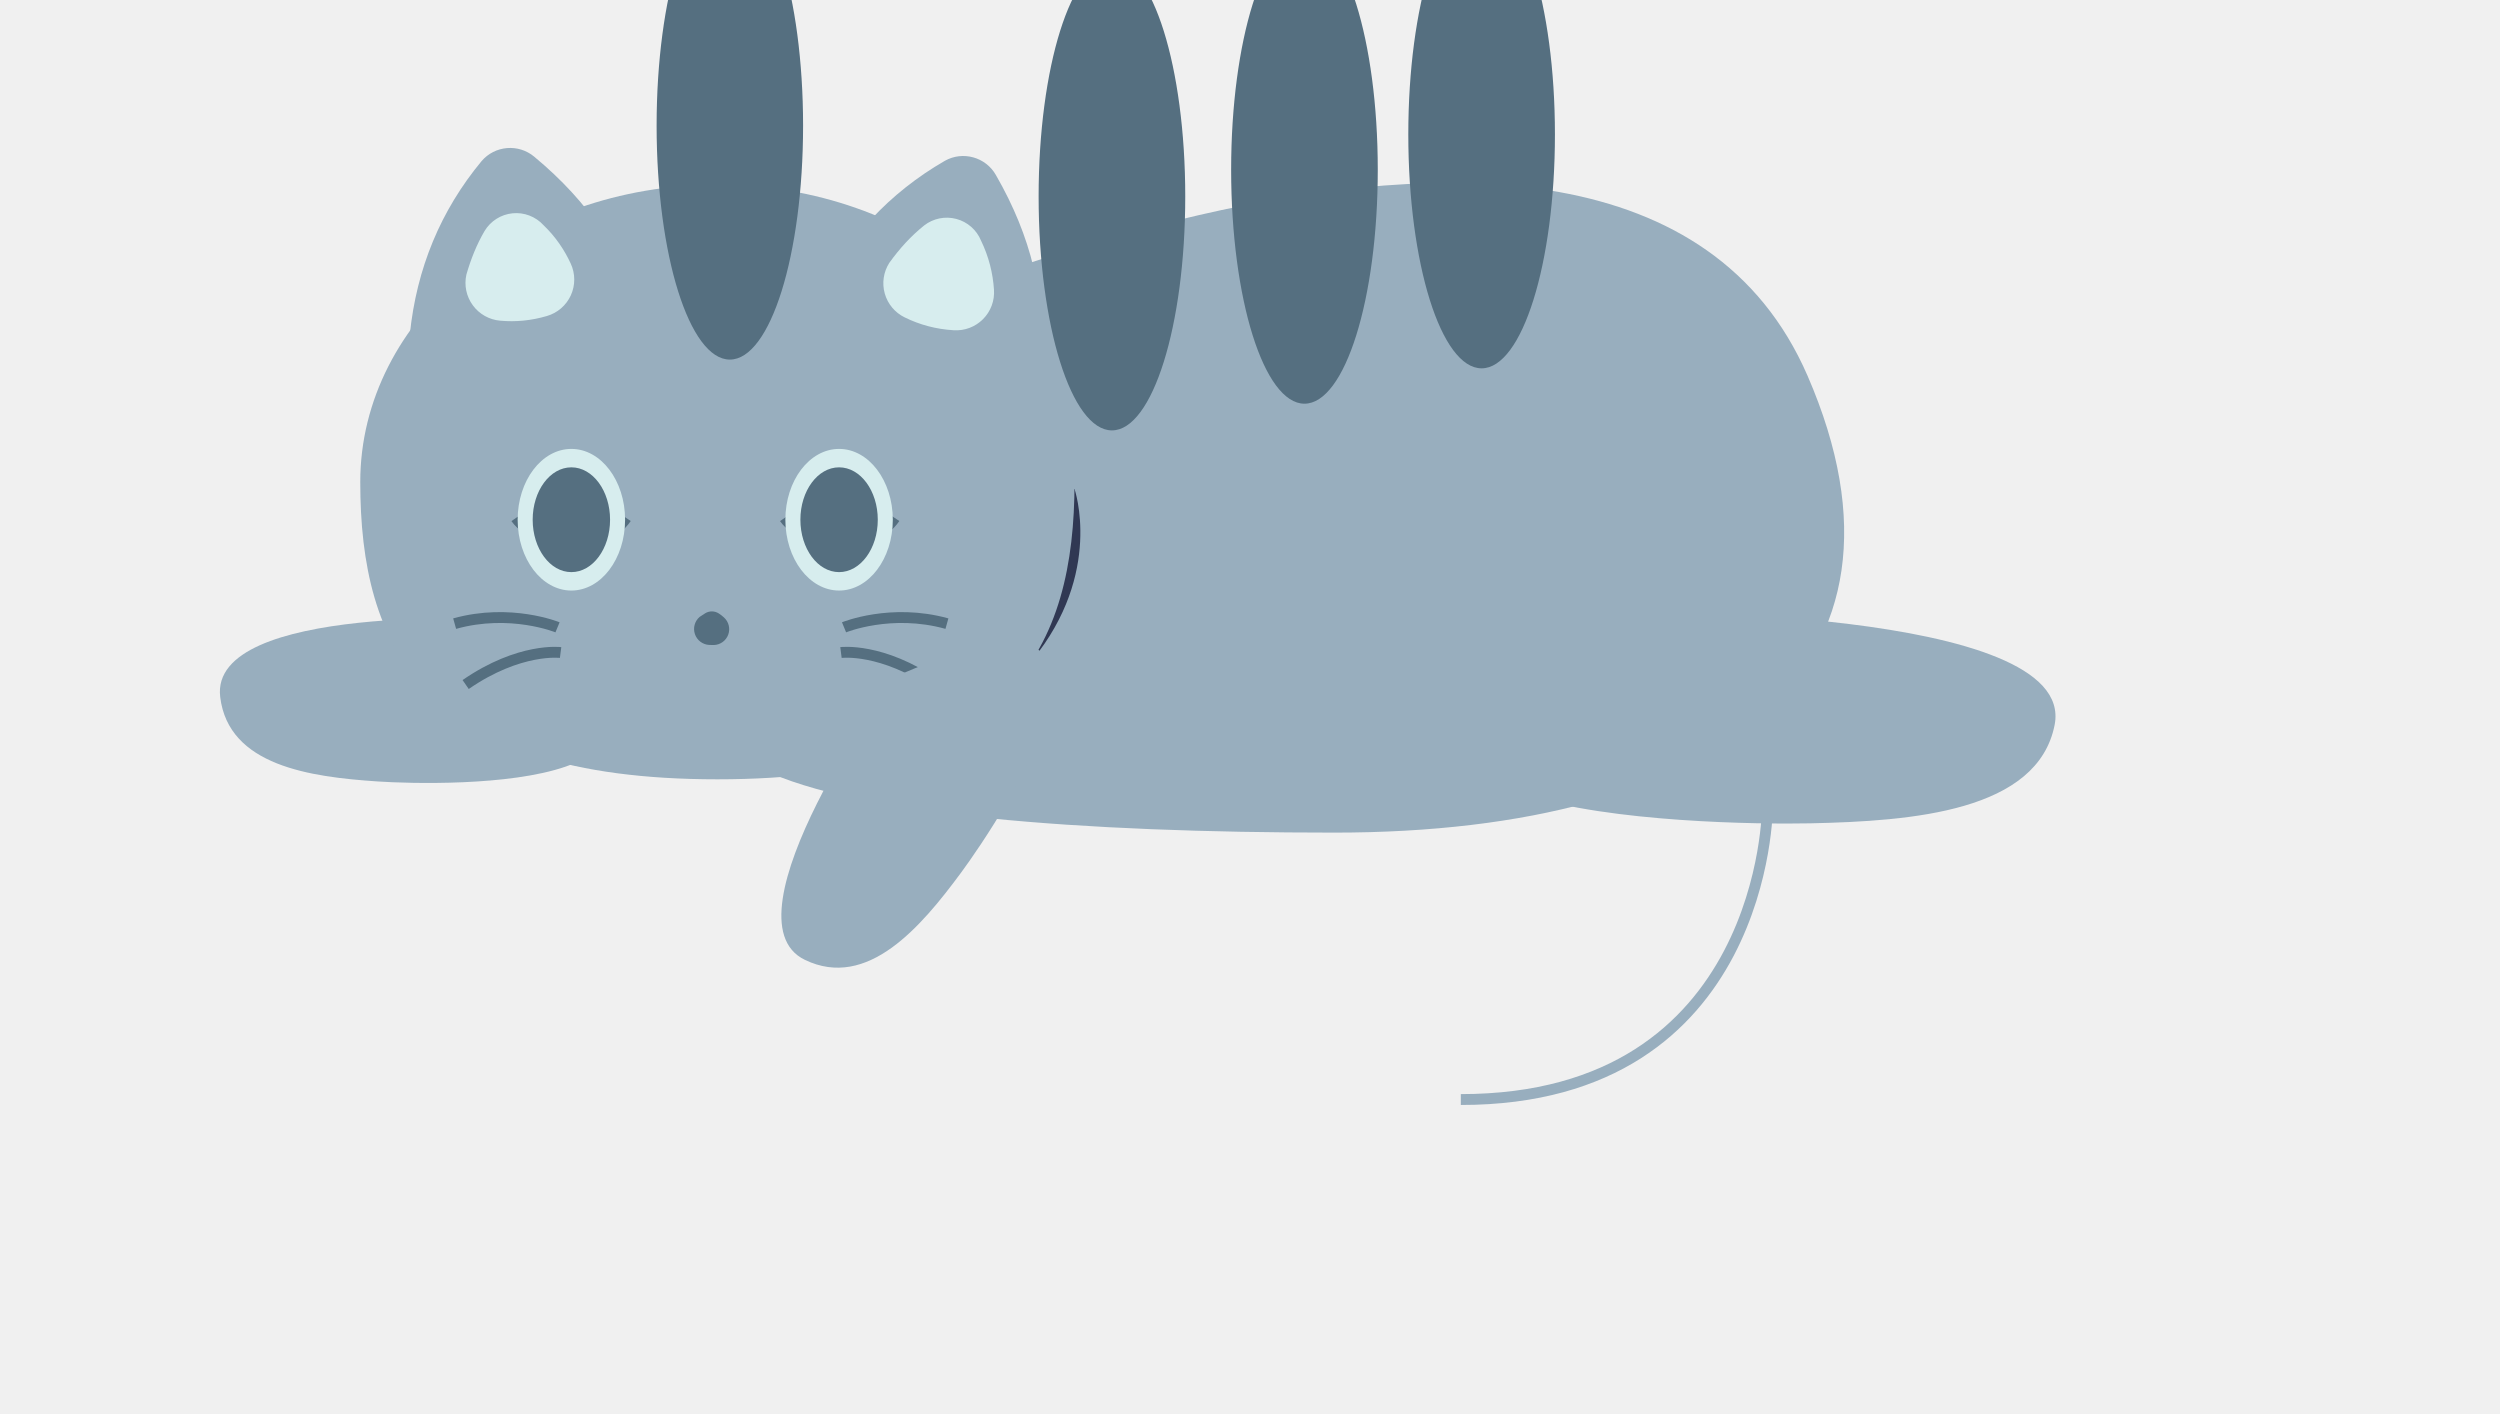
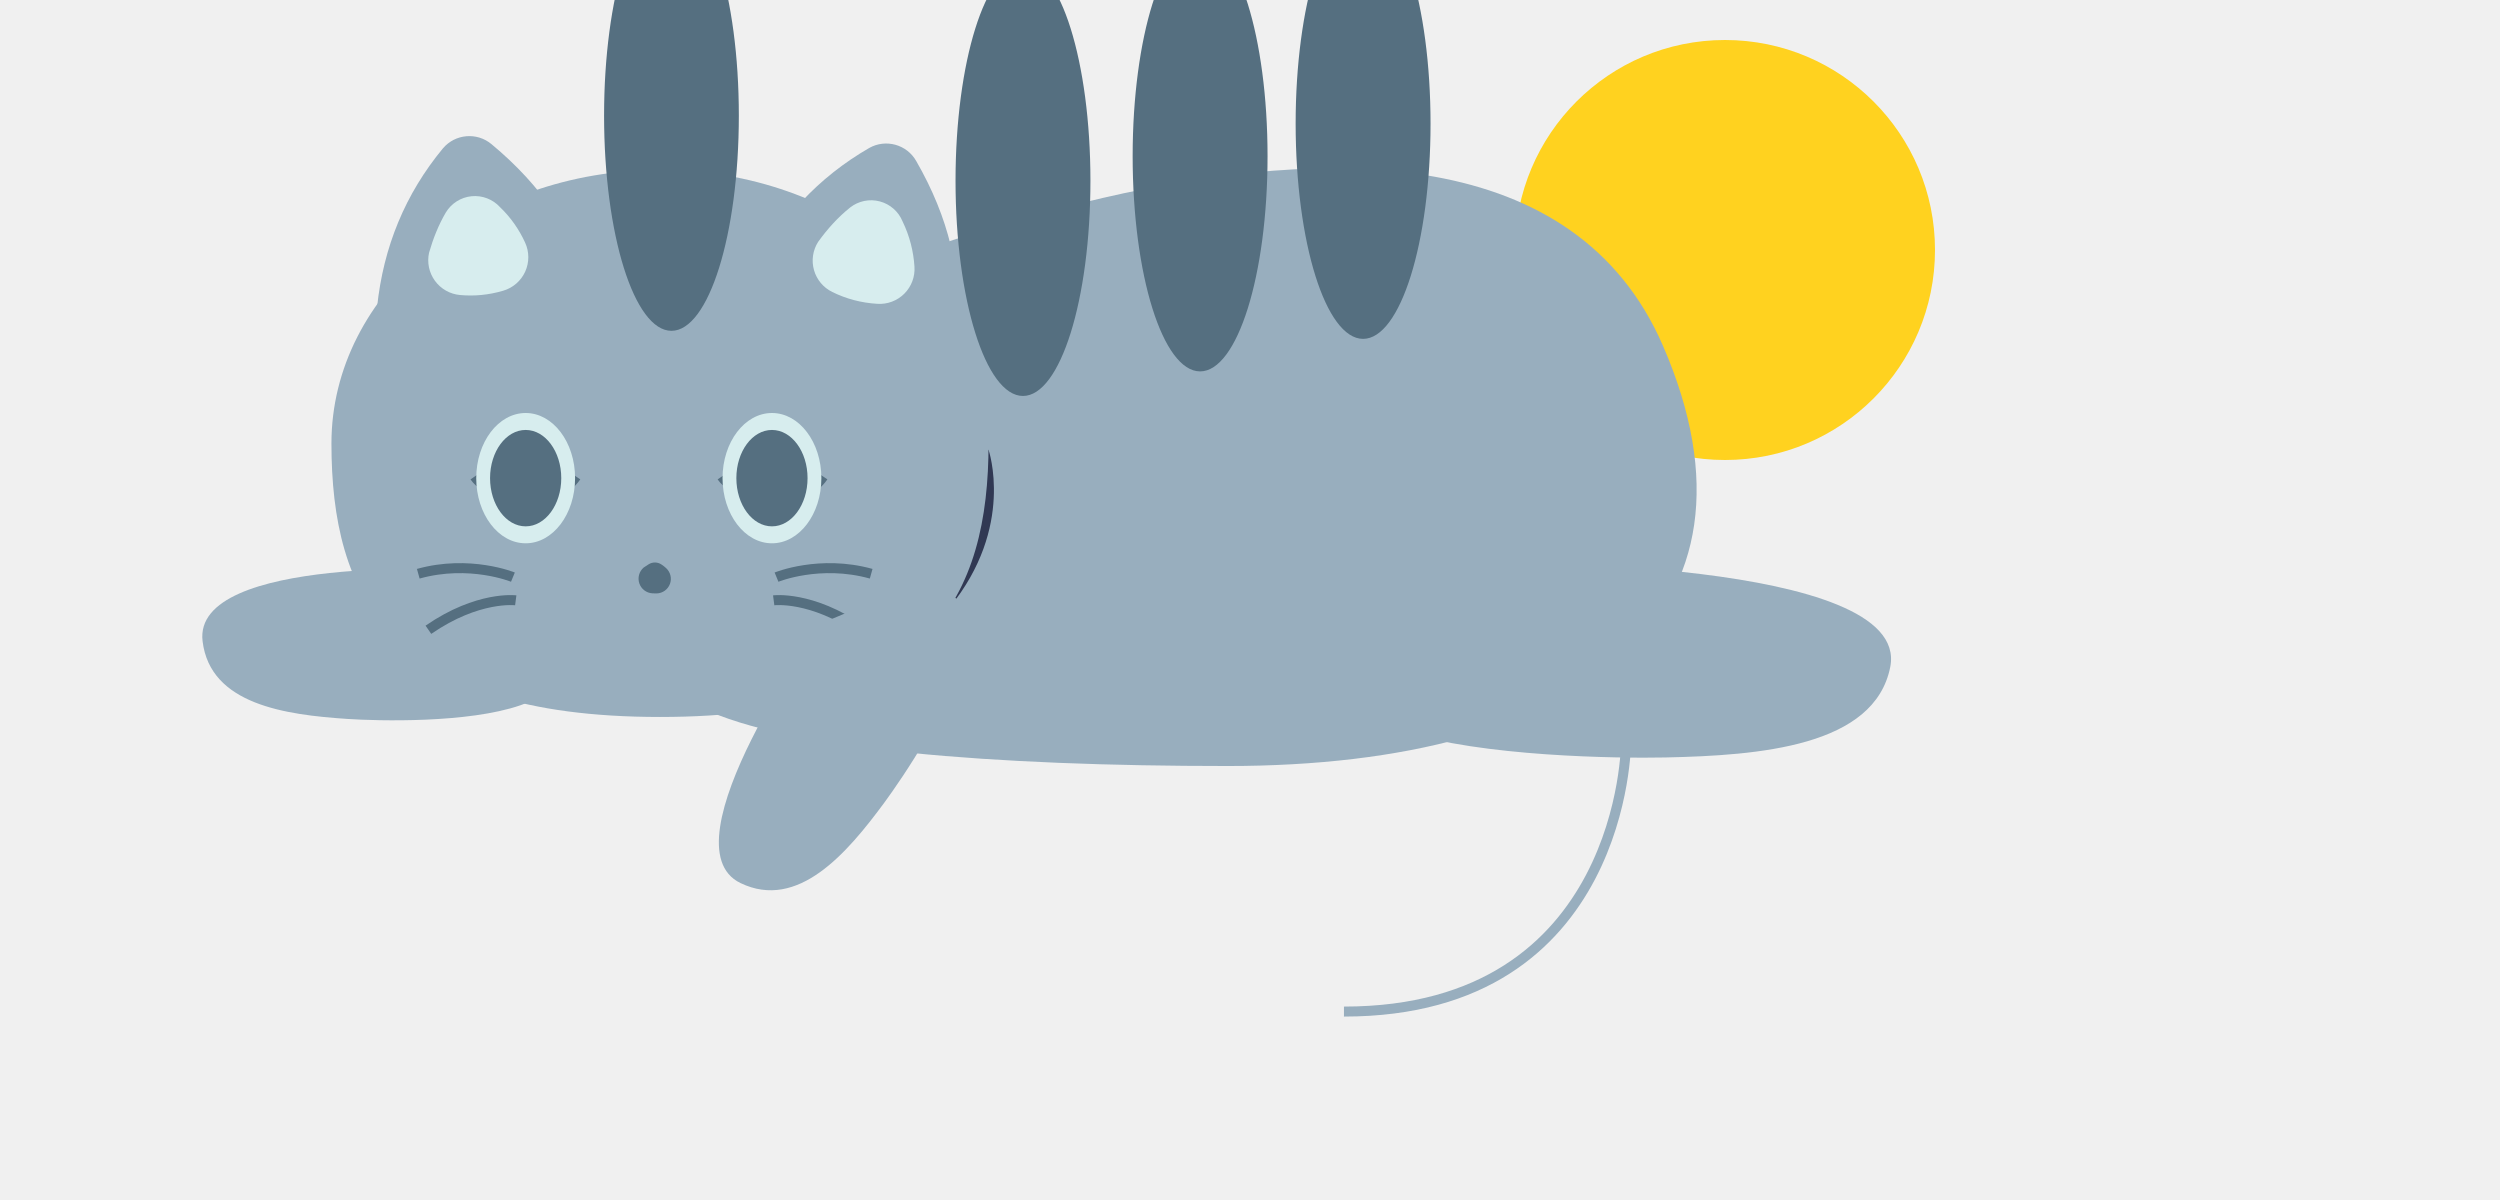
- <svg xmlns="http://www.w3.org/2000/svg" className="w-40 z-10" viewBox="0 0 230 130" fillRule="evenodd" clipRule="evenodd" strokeLinecap="round" strokeLinejoin="round" strokeMiterlimit="1.5" version="1.1">
-   <g class="cursor-pointer" transform="translate(-285, -330)">
+ <svg xmlns="http://www.w3.org/2000/svg" className="w-40 z-10" viewBox="0 0 250 120" fillRule="evenodd" clipRule="evenodd" strokeLinecap="round" strokeLinejoin="round" strokeMiterlimit="1.5" version="1.1">
+   <style>
+         .toggle-dark-light {
+             cursor: pointer;
+         }
+ 
+         /* include transitions for the elements modified as the input is checked */
+         .toggle-dark-light .light {
+             transition: opacity 0.75s cubic-bezier(0.68, 0.25, 0.265, 1);
+         }
+ 
+         .toggle-dark-light .translate,
+         .toggle-dark-light .rotate,
+         .toggle-dark-light .background,
+         .toggle-dark-light .astronaut,
+         .toggle-dark-light .surfer {
+             transition: transform 0.75s cubic-bezier(0.68, 0.25, 0.265, 1);
+         }
+ 
+         /* make the .light element fully transparent to have the .dark variant see through */
+         [data-theme="dark"] .light {
+             opacity: 0;
+         }
+ 
+         /* translate the sun/moon toward the right (by default it is pushed back with a negative translation) */
+         [data-theme="dark"] .translate {
+             transform: translateX(0px);
+         }
+ 
+         /* rotate the moon (by default it is rotated counter-clockwise) */
+         [data-theme="dark"] .rotate {
+             transform: rotate(0deg);
+         }
+ 
+         [data-theme="dark"] .background {
+             transform: translate(0px) scale(1);
+         }
+     </style>
+   <g class="toggle-dark-light" transform="translate(150,2.5)">
+     <defs>
+       <rect id="sleeping-cat_svg__background" x="0" y="0" width="90" height="40" rx="20" />
+       <clipPath id="sleeping-cat_svg__clip">
+         <use href="#background" />
+       </clipPath>
+       <linearGradient id="sleeping-cat_svg__gradient-light" x1="0" x2="0" y1="0" y2="1">
+         <stop stop-color="#8bc8f2" offset="0" />
+         <stop stop-color="#fff" offset="1" />
+       </linearGradient>
+       <filter id="sleeping-cat_svg__blur-light">
+         <feGaussianBlur stdDeviation="1" />
+       </filter>
+       <pattern id="sleeping-cat_svg__pattern-light" width="0.1" height="1" viewBox="0 0 10 45">
+         <path fill="#40b5f8" d="M 0 0 a 6 6 0 0 0 10 0 v 45 h -10 z" />
+       </pattern>
+       <linearGradient id="sleeping-cat_svg__gradient-dark" x1="0" x2="0" y1="0" y2="1">
+         <stop stop-color="#1F2241" offset="0" />
+         <stop stop-color="#7D59DF" offset="1" />
+       </linearGradient>
+       <linearGradient id="sleeping-cat_svg__gradient-mask" x1="0" x2="0" y1="0" y2="1">
+         <stop stop-color="#000" offset="0" />
+         <stop stop-color="#fff" offset="1" />
+       </linearGradient>
+       <mask id="sleeping-cat_svg__mask-dark">
+         <use fill="url(#gradient-mask)" href="#background" />
+       </mask>
+       <radialGradient id="sleeping-cat_svg__gradient-moon">
+         <stop stop-color="#fdfdfd" offset="0.7" />
+         <stop stop-color="#e2e2e2" offset="1" />
+       </radialGradient>
+       <radialGradient id="sleeping-cat_svg__gradient-crater">
+         <stop stop-color="#e0e0e0" offset="0" />
+         <stop stop-color="#d9d9d9" offset="1" />
+       </radialGradient>
+       <pattern id="sleeping-cat_svg__pattern-dark" width="0.2" height="1" viewBox="0 0 20 45">
+         <path fill="#fff" d="M 2 5 l 1 1 l -1 1 l -1 -1 l 1 -1" />
+         <path fill="#fff" d="M 10 16 l 1 1 l -1 1 l -1 -1 l 1 -1" />
+         <path fill="#fff" d="M 16 27 l 1 1 l -1 1 l -1 -1 l 1 -1" />
+         <path fill="#fff" d="M 10 38 l 1 1 l -1 1 l -1 -1 l 1 -1" />
+       </pattern>
+     </defs>
+     <g transform="translate(5 2.5)">
+       <g clip-path="url(#clip)">
+         <g class="dark">
+           <use fill="url(#gradient-dark)" href="#background" />
+           <g class="background" transform="translate(0 -40) scale(1 0.4)">
+             <rect transform="translate(-40 0) rotate(4)" fill="url(#pattern-dark)" x="0" y="0" width="100" height="45" />
+           </g>
+           <use mask="url(#mask-dark)" fill="url(#gradient-dark)" href="#background" />
+         </g>
+         <g class="light">
+           <use fill="url(#gradient-light)" href="#background" />
+           <g class="background" transform="translate(-30 -20)">
+             <g transform="translate(30 20)">
+ 
+                         </g>
+           </g>
+         </g>
+       </g>
+     </g>
+     <g transform="translate(77.5 22.5)">
+       <g class="translate" transform="translate(-55)">
+         <g class="rotate" transform="rotate(-100)">
+           <g class="dark">
+             <circle fill="url(#gradient-moon)" cx="0" cy="0" r="20.5" />
+             <g transform="translate(-8 -7.5)">
+               <ellipse transform="rotate(-30)" fill="url(#gradient-crater)" stroke="#d5d5d5" stroke-width="0.2" cx="0" cy="0" rx="4" ry="3" />
+             </g>
+             <g transform="translate(11 5)">
+               <ellipse fill="url(#gradient-crater)" stroke="#d5d5d5" stroke-width="0.2" cx="0" cy="0" rx="3.85" ry="4" />
+             </g>
+             <g transform="translate(-6 12)">
+               <ellipse transform="rotate(-10)" fill="url(#gradient-crater)" stroke="#d5d5d5" stroke-width="0.2" cx="0" cy="0" rx="2" ry="1.75" />
+             </g>
+           </g>
+         </g>
+         <g class="light">
+           <circle fill="#FFD21F" cx="0" cy="0" r="21" filter="url(#blur-light)" />
+           <circle fill="#FFD21F" cx="0" cy="0" r="20.5" />
+         </g>
+       </g>
+     </g>
+   </g>
+   <style>
+         .theCat {
+             cursor: pointer;
+         }
+ 
+         #tail {
+             position: absolute;
+         }
+     </style>
+   <g class="theCat" transform="translate(-285, -330)">
    <g>
      <path id="right-hand" d="M331.488 386.954s-27.273-1.471-26.23 7.167c.766 6.338 8.295 7.357 14.469 7.772 6.174.416 36.055.929 11.761-14.939z" fill="#98aebe" />
      <path id="body" d="M352.39 365.252s81.405-40.993 98.905-.68c11.659 26.856-7.929 42.029-43.527 42.029-23.361 0-43.863-1.589-52.67-5.837-8.806-4.248-2.708-35.512-2.708-35.512z" fill="#98aebe" />
      <clipPath id="_clip2">
        <path d="M352.39 365.252s81.405-40.993 98.905-.68c11.659 26.856-7.929 42.029-43.527 42.029-23.361 0-43.863-1.589-52.67-5.837-8.806-4.248-2.708-35.512-2.708-35.512z">
                </path>
      </clipPath>
      <g clipPath="url(#_clip2)" fill="#556f80">
        <ellipse cx="387.298" cy="348.073" rx="6.745" ry="21.523" />
        <ellipse cx="405.01" cy="345.617" rx="6.745" ry="21.523" />
        <ellipse cx="421.309" cy="342.364" rx="6.745" ry="21.523" />
      </g>
      <g id="face">
        <path d="M364.317 400.424s11.226-4.284 15.647-9.691c6.564-8.027 3.892-15.747 3.892-15.747l-11.031.387-8.508 25.051z" fill="#303853" fillOpacity=".2" />
        <path id="head" d="M351 346.994c18.134 0 32.856 12.256 32.856 27.351 0 15.096-5.681 27.352-32.856 27.352s-32.856-12.256-32.856-27.352c0-15.095 14.722-27.351 32.856-27.351z" fill="#98aebe" />
        <clipPath id="_clip3">
          <path id="head1" d="M351 346.994c18.134 0 32.856 12.256 32.856 27.351 0 15.096-5.681 27.352-32.856 27.352s-32.856-12.256-32.856-27.352c0-15.095 14.722-27.351 32.856-27.351z">
                    </path>
        </clipPath>
        <g clipPath="url(#_clip3)">
          <ellipse id="head__mark" cx="352.146" cy="341.559" rx="6.738" ry="21.523" fill="#556f80" />
        </g>
        <g id="ear__left">
          <path d="M329.297 344.831c1.229-1.448 3.397-1.633 4.854-.414 5.049 4.184 8.243 8.982 9.656 14.354.415 1.603-.359 3.277-1.849 4-5.62 2.725-11.188 3.166-16.711 1.657-1.627-.446-2.699-1.995-2.544-3.675.628-6.08 2.837-11.38 6.594-15.922z" fill="#98aebe" />
          <path d="M329.582 351.25a3.396 3.396 0 012.573-1.627c1.066-.106 2.12.298 2.843 1.088 1.11 1.065 1.923 2.266 2.509 3.539a3.491 3.491 0 01-2.203 4.826c-1.44.422-2.872.558-4.298.426a3.49 3.49 0 01-2.508-1.416 3.489 3.489 0 01-.591-2.819c.411-1.425.944-2.769 1.675-4.017z" fill="#d7edee" />
        </g>
        <g id="ear__right">
          <path d="M371.927 344.794c1.657-.929 3.754-.346 4.693 1.305 3.274 5.682 4.595 11.292 4.046 16.819-.17 1.648-1.479 2.947-3.127 3.105-6.218.595-11.591-.934-16.241-4.274-1.369-.985-1.834-2.811-1.103-4.331 2.709-5.48 6.627-9.677 11.732-12.624z" fill="#98aebe" />
          <path d="M370.019 350.745a3.4 3.4 0 012.96-.605 3.397 3.397 0 012.273 1.991c.726 1.497 1.094 3.016 1.194 4.522a3.49 3.49 0 01-3.717 3.729c-1.618-.099-3.114-.5-4.498-1.183a3.491 3.491 0 01-1.832-2.189c-.271-.957-.12-1.985.415-2.824.936-1.303 1.984-2.463 3.205-3.441z" fill="#d7edee" />
        </g>
        <g id="face__details">
          <path d="M336.292 387.714s-4.319-1.775-9.465-.34" fill="none" stroke="#556f80" strokeWidth="2">
                    </path>
          <path d="M362.652 387.714s4.319-1.775 9.465-.34" fill="none" stroke="#556f80" strokeWidth="2">
                    </path>
          <path d="M336.575 390.032s-3.765-.486-8.735 2.944" fill="none" stroke="#556f80" strokeWidth="2">
                    </path>
          <path d="M362.369 390.032s3.765-.486 8.735 2.944" fill="none" stroke="#556f80" strokeWidth="2">
                    </path>
          <path d="M349.873 386.424c.392-.242.89-.232 1.273.025.165.106.317.227.457.355.443.399.599 1.027.393 1.586-.206.56-.732.937-1.327.953a6.271 6.271 0 01-.434-.01 1.468 1.468 0 01-.872-2.576c.164-.108.329-.224.51-.333z" fill="#556f80" />
          <path id="eye__left__close" d="M332.463 377.656c.993 1.432 3.476 2.14 5.122 2.13 1.987-.011 4.014-.609 5.028-2.13" fill="none" stroke="#556f80" strokeWidth="2" />
          <path id="eye__right__close" d="M357.174 377.656c.992 1.432 3.475 2.14 5.121 2.13 1.987-.011 4.015-.609 5.028-2.13" fill="none" stroke="#556f80" strokeWidth="2" />
          <g id="eye__right__open">
            <ellipse cx="362.196" cy="377.815" rx="4.942" ry="6.515" fill="#d7edee" />
            <ellipse id="eye__right__open__p" cx="362.196" cy="377.815" rx="3.56" ry="4.82" fill="#556f80">
                        </ellipse>
          </g>
          <g id="eye__left__open">
            <ellipse cx="337.566" cy="377.815" rx="4.942" ry="6.515" fill="#d7edee" />
            <ellipse id="eye__left__open__p" cx="337.566" cy="377.815" rx="3.56" ry="4.82" fill="#556f80">
                        </ellipse>
          </g>
        </g>
      </g>
      <path id="leg" d="M434.587 386.268s41.571-.431 39.44 10.421c-1.563 7.963-13.079 8.856-22.495 9.058-9.416.202-54.893-.712-16.945-19.479z" fill="#98aebe" />
      <g id="tails" fill="none" stroke="#98aebe" strokeWidth="14">
        <path id="tail" d="M447.606 379.471v24.772s-.061 26.915-28.211 26.915" />
      </g>
      <path id="left-hand" d="M367.154 392.352s-15.939 22.18-8.101 25.956c5.751 2.772 10.668-3.021 14.346-7.998 3.677-4.976 20.216-29.868-6.245-17.958z" fill="#98aebe" />
    </g>
    <g id="switch__whole" />
  </g>
</svg>
